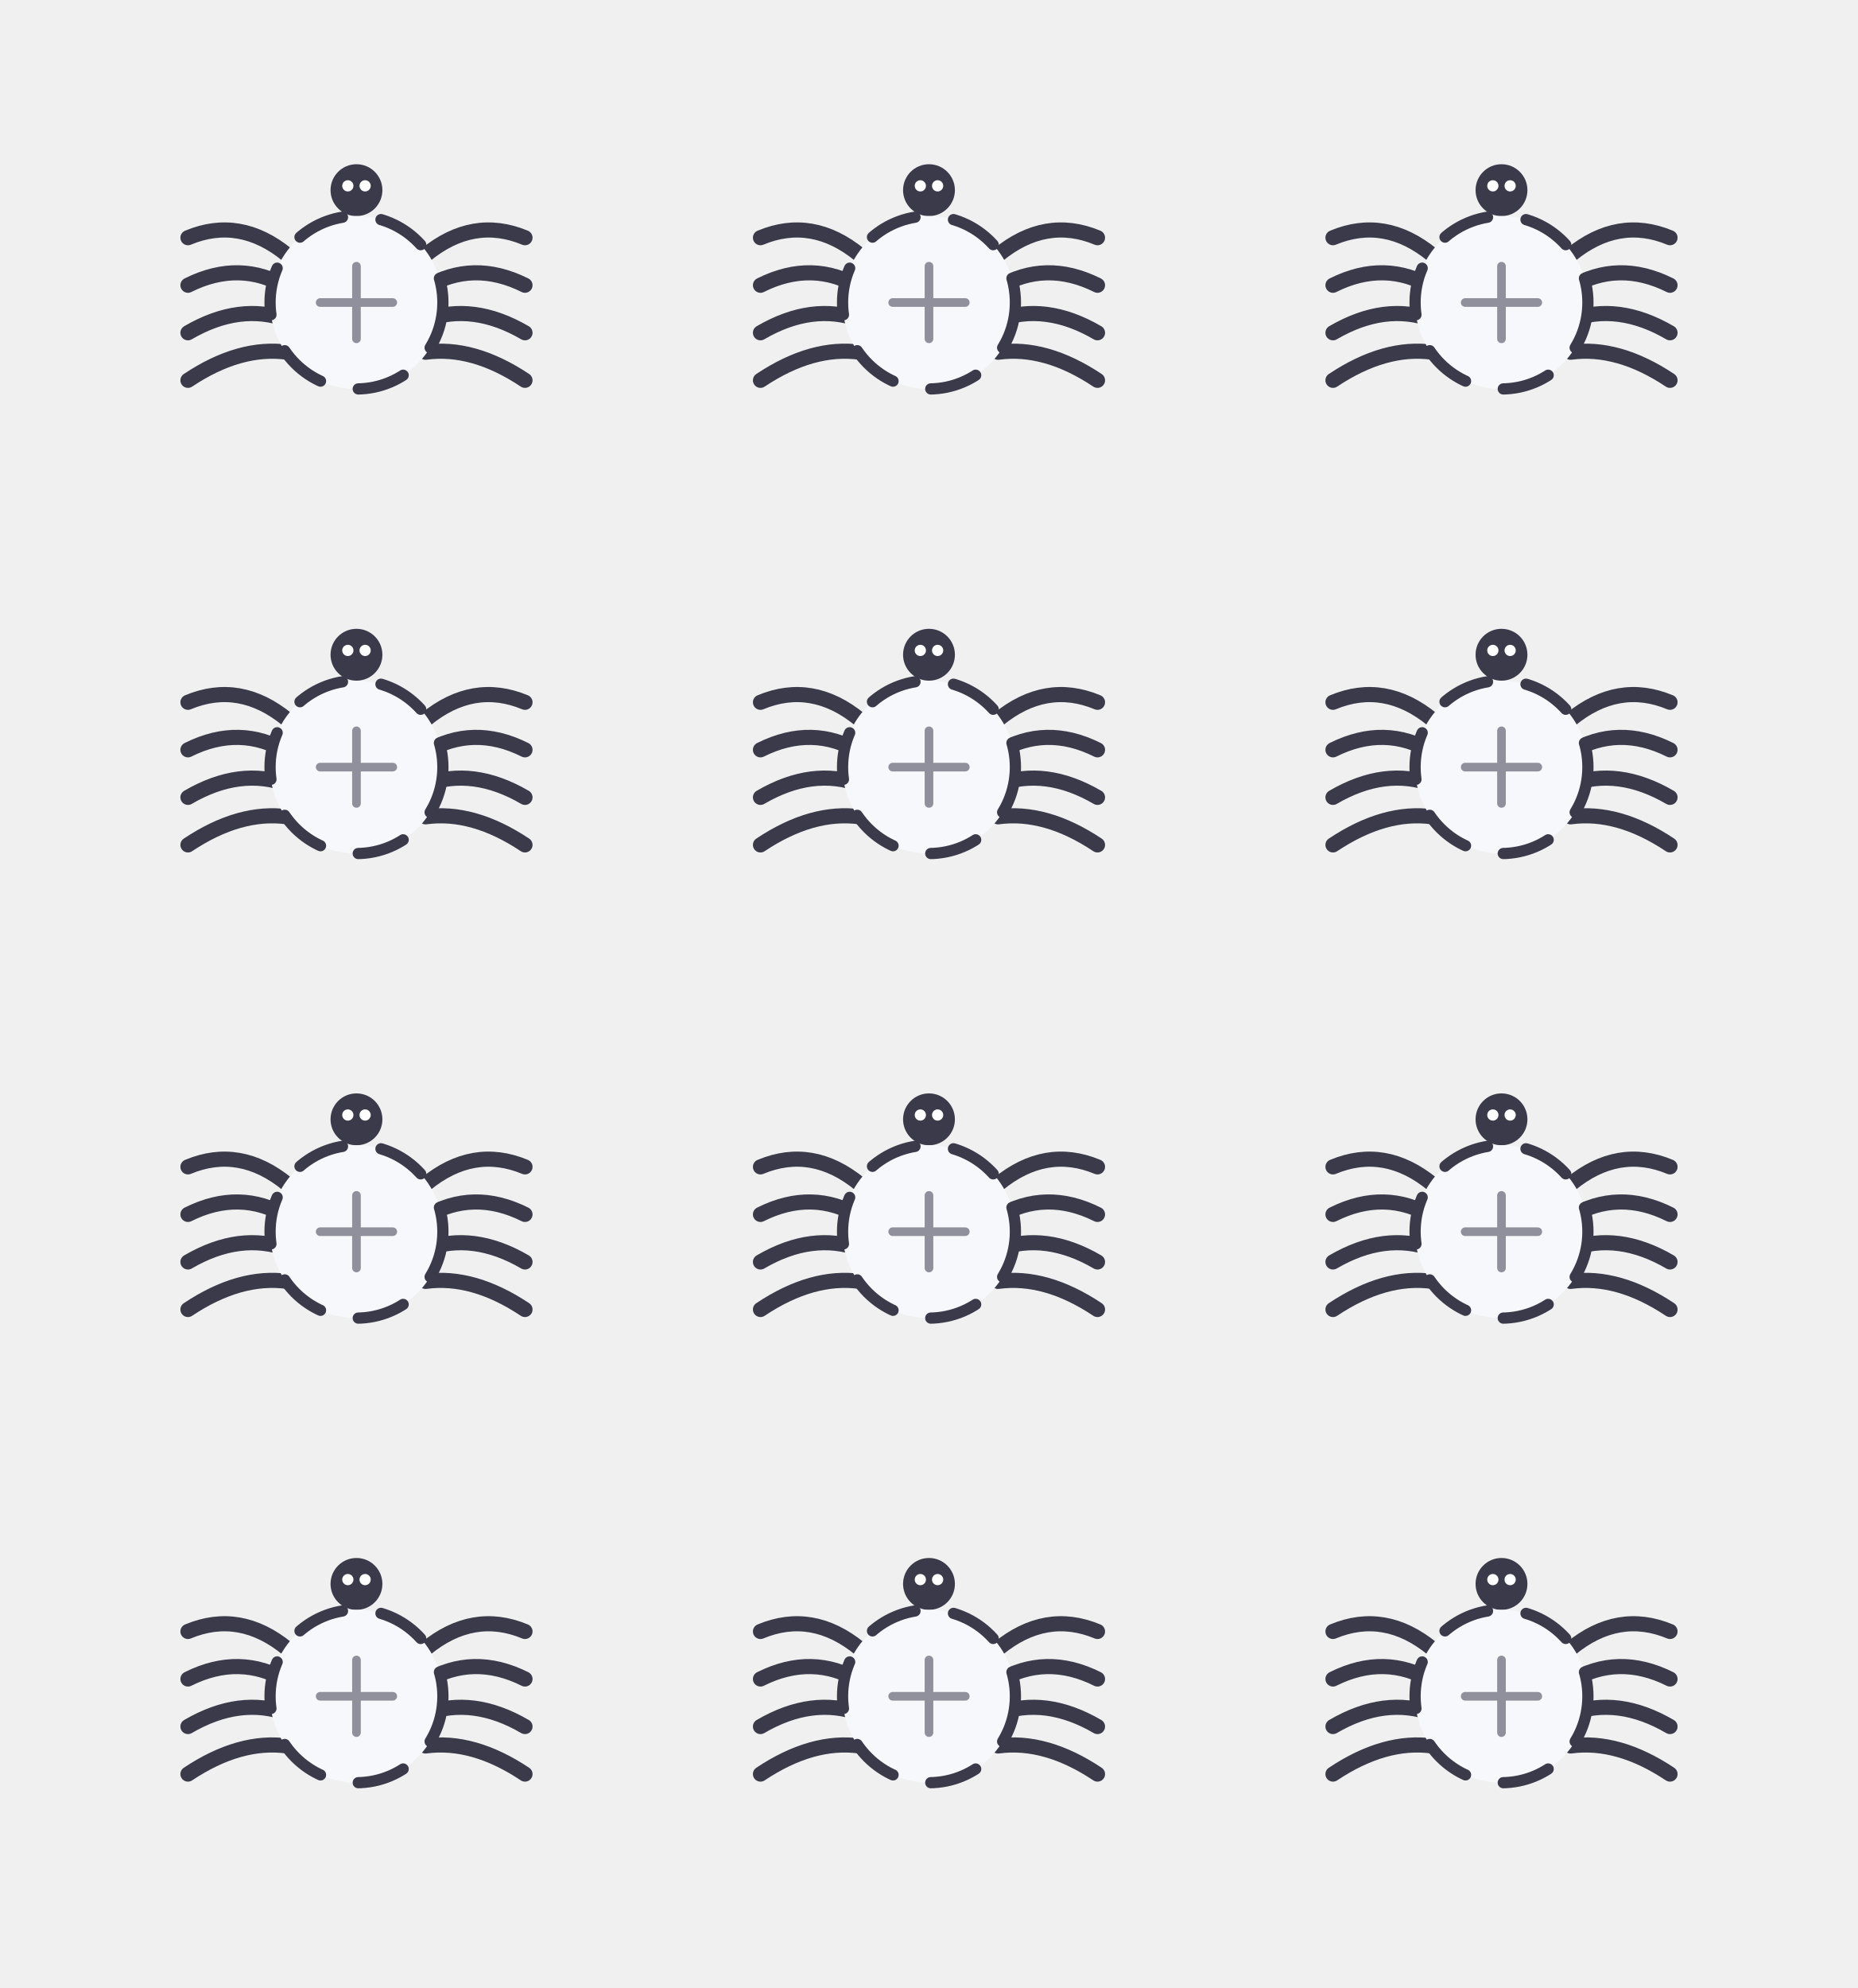
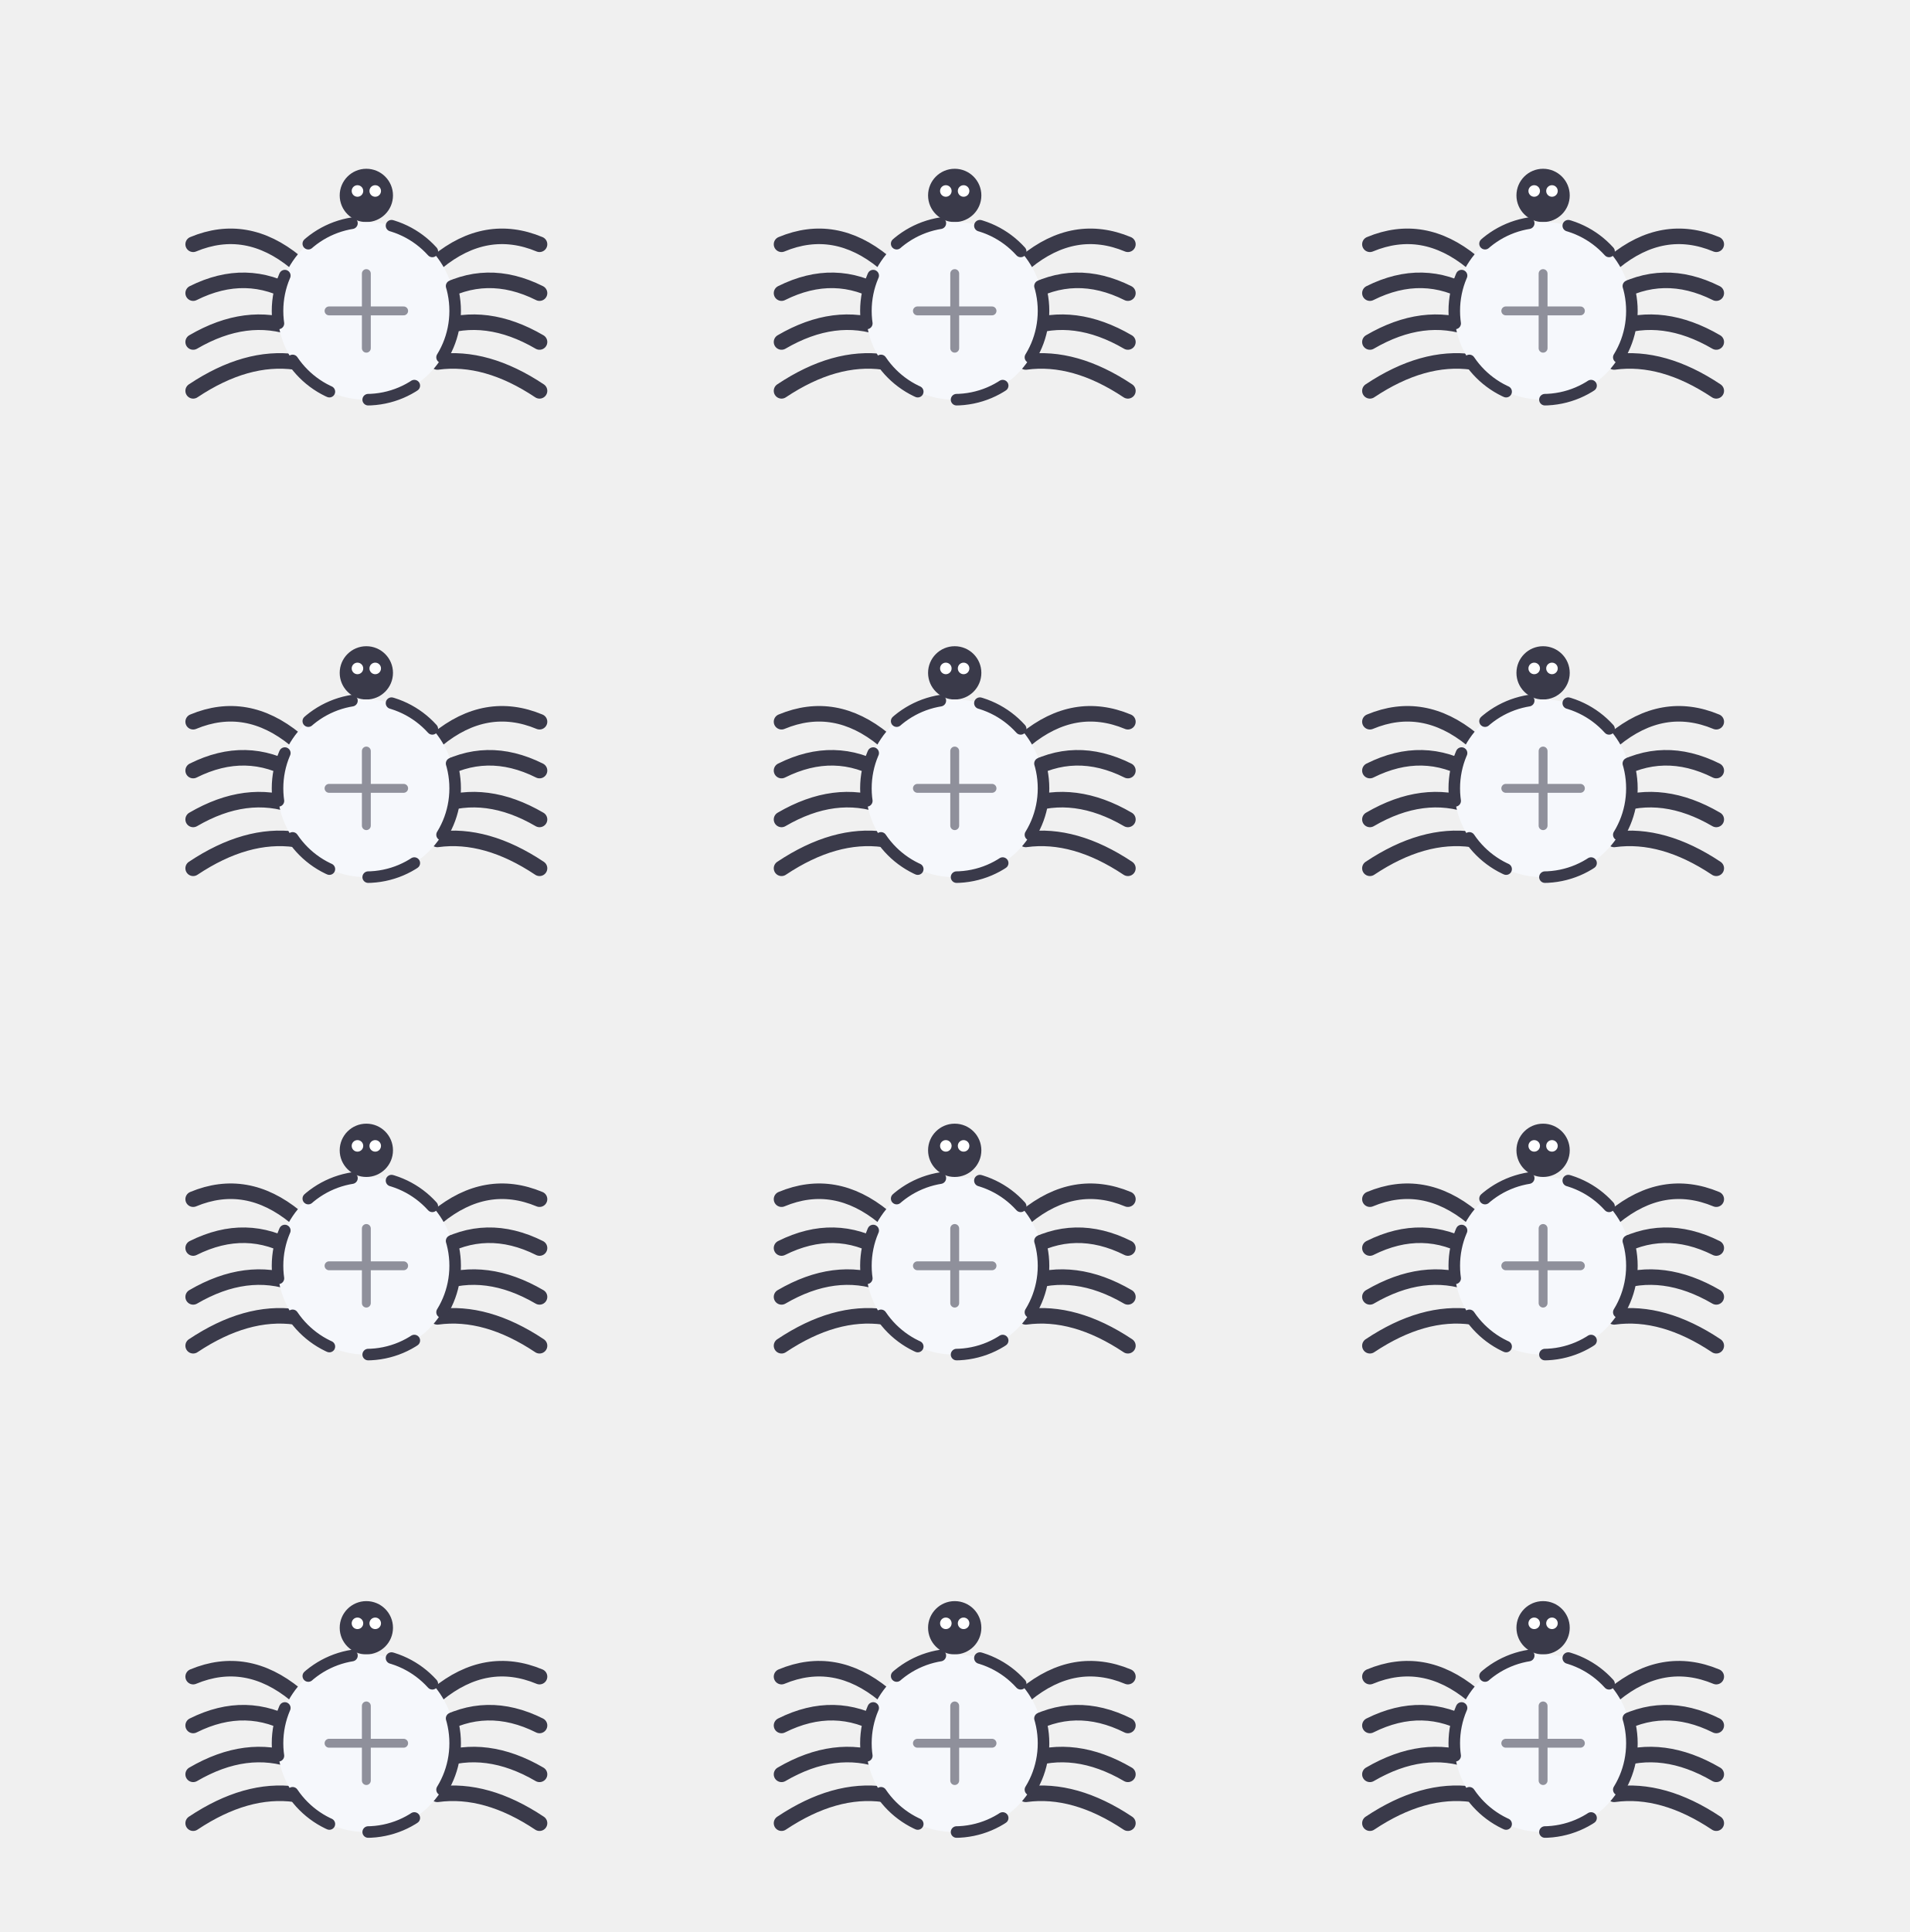
- <svg xmlns="http://www.w3.org/2000/svg" viewBox="0 0 860 920" width="860" height="920" font-family="Fredoka, sans-serif">
+ <svg xmlns="http://www.w3.org/2000/svg" viewBox="0 0 860 870" width="860" height="870" font-family="Fredoka, sans-serif">
  <path d="M133,118 Q111,100 87,110" fill="none" stroke="#3A3A4A" stroke-width="7" stroke-linecap="round" />
  <path d="M133,133 Q111,120 87,132" fill="none" stroke="#3A3A4A" stroke-width="7" stroke-linecap="round" />
  <path d="M133,148 Q111,140 87,154" fill="none" stroke="#3A3A4A" stroke-width="7" stroke-linecap="round" />
  <path d="M133,163 Q111,160 87,176" fill="none" stroke="#3A3A4A" stroke-width="7" stroke-linecap="round" />
  <path d="M197,118 Q219,100 243,110" fill="none" stroke="#3A3A4A" stroke-width="7" stroke-linecap="round" />
  <path d="M197,133 Q219,120 243,132" fill="none" stroke="#3A3A4A" stroke-width="7" stroke-linecap="round" />
  <path d="M197,148 Q219,140 243,154" fill="none" stroke="#3A3A4A" stroke-width="7" stroke-linecap="round" />
  <path d="M197,163 Q219,160 243,176" fill="none" stroke="#3A3A4A" stroke-width="7" stroke-linecap="round" />
  <circle cx="165" cy="88" r="12" fill="#3A3A4A" />
  <circle cx="161" cy="86" r="2.6" fill="#fff" />
  <circle cx="169" cy="86" r="2.6" fill="#fff" />
  <circle cx="165.0" cy="140.0" r="40.0" fill="#F6F8FC" stroke="#3A3A4A" stroke-width="5.2" stroke-dasharray="22.0 18.0" stroke-linecap="round" />
  <path d="M148.2,140.0 H181.8 M165.0,123.2 V156.8" stroke="#3A3A4A" stroke-width="4.0" stroke-linecap="round" opacity="0.55" />
  <path d="M398,118 Q376,100 352,110" fill="none" stroke="#3A3A4A" stroke-width="7" stroke-linecap="round" />
  <path d="M398,133 Q376,120 352,132" fill="none" stroke="#3A3A4A" stroke-width="7" stroke-linecap="round" />
  <path d="M398,148 Q376,140 352,154" fill="none" stroke="#3A3A4A" stroke-width="7" stroke-linecap="round" />
  <path d="M398,163 Q376,160 352,176" fill="none" stroke="#3A3A4A" stroke-width="7" stroke-linecap="round" />
  <path d="M462,118 Q484,100 508,110" fill="none" stroke="#3A3A4A" stroke-width="7" stroke-linecap="round" />
  <path d="M462,133 Q484,120 508,132" fill="none" stroke="#3A3A4A" stroke-width="7" stroke-linecap="round" />
  <path d="M462,148 Q484,140 508,154" fill="none" stroke="#3A3A4A" stroke-width="7" stroke-linecap="round" />
  <path d="M462,163 Q484,160 508,176" fill="none" stroke="#3A3A4A" stroke-width="7" stroke-linecap="round" />
  <circle cx="430" cy="88" r="12" fill="#3A3A4A" />
  <circle cx="426" cy="86" r="2.6" fill="#fff" />
  <circle cx="434" cy="86" r="2.6" fill="#fff" />
  <circle cx="430.0" cy="140.0" r="40.0" fill="#F6F8FC" stroke="#3A3A4A" stroke-width="5.2" stroke-dasharray="22.0 18.0" stroke-linecap="round" />
  <path d="M413.2,140.0 H446.8 M430.0,123.2 V156.8" stroke="#3A3A4A" stroke-width="4.0" stroke-linecap="round" opacity="0.55" />
  <path d="M663,118 Q641,100 617,110" fill="none" stroke="#3A3A4A" stroke-width="7" stroke-linecap="round" />
  <path d="M663,133 Q641,120 617,132" fill="none" stroke="#3A3A4A" stroke-width="7" stroke-linecap="round" />
  <path d="M663,148 Q641,140 617,154" fill="none" stroke="#3A3A4A" stroke-width="7" stroke-linecap="round" />
  <path d="M663,163 Q641,160 617,176" fill="none" stroke="#3A3A4A" stroke-width="7" stroke-linecap="round" />
  <path d="M727,118 Q749,100 773,110" fill="none" stroke="#3A3A4A" stroke-width="7" stroke-linecap="round" />
  <path d="M727,133 Q749,120 773,132" fill="none" stroke="#3A3A4A" stroke-width="7" stroke-linecap="round" />
  <path d="M727,148 Q749,140 773,154" fill="none" stroke="#3A3A4A" stroke-width="7" stroke-linecap="round" />
  <path d="M727,163 Q749,160 773,176" fill="none" stroke="#3A3A4A" stroke-width="7" stroke-linecap="round" />
  <circle cx="695" cy="88" r="12" fill="#3A3A4A" />
  <circle cx="691" cy="86" r="2.6" fill="#fff" />
  <circle cx="699" cy="86" r="2.6" fill="#fff" />
  <circle cx="695.0" cy="140.0" r="40.0" fill="#F6F8FC" stroke="#3A3A4A" stroke-width="5.2" stroke-dasharray="22.0 18.0" stroke-linecap="round" />
  <path d="M678.2,140.0 H711.8 M695.0,123.2 V156.8" stroke="#3A3A4A" stroke-width="4.0" stroke-linecap="round" opacity="0.55" />
  <path d="M133,333 Q111,315 87,325" fill="none" stroke="#3A3A4A" stroke-width="7" stroke-linecap="round" />
  <path d="M133,348 Q111,335 87,347" fill="none" stroke="#3A3A4A" stroke-width="7" stroke-linecap="round" />
  <path d="M133,363 Q111,355 87,369" fill="none" stroke="#3A3A4A" stroke-width="7" stroke-linecap="round" />
  <path d="M133,378 Q111,375 87,391" fill="none" stroke="#3A3A4A" stroke-width="7" stroke-linecap="round" />
  <path d="M197,333 Q219,315 243,325" fill="none" stroke="#3A3A4A" stroke-width="7" stroke-linecap="round" />
  <path d="M197,348 Q219,335 243,347" fill="none" stroke="#3A3A4A" stroke-width="7" stroke-linecap="round" />
  <path d="M197,363 Q219,355 243,369" fill="none" stroke="#3A3A4A" stroke-width="7" stroke-linecap="round" />
  <path d="M197,378 Q219,375 243,391" fill="none" stroke="#3A3A4A" stroke-width="7" stroke-linecap="round" />
  <circle cx="165" cy="303" r="12" fill="#3A3A4A" />
  <circle cx="161" cy="301" r="2.6" fill="#fff" />
  <circle cx="169" cy="301" r="2.6" fill="#fff" />
  <circle cx="165.0" cy="355.0" r="40.0" fill="#F6F8FC" stroke="#3A3A4A" stroke-width="5.2" stroke-dasharray="22.0 18.0" stroke-linecap="round" />
  <path d="M148.2,355.0 H181.8 M165.0,338.2 V371.8" stroke="#3A3A4A" stroke-width="4.0" stroke-linecap="round" opacity="0.55" />
  <path d="M398,333 Q376,315 352,325" fill="none" stroke="#3A3A4A" stroke-width="7" stroke-linecap="round" />
  <path d="M398,348 Q376,335 352,347" fill="none" stroke="#3A3A4A" stroke-width="7" stroke-linecap="round" />
  <path d="M398,363 Q376,355 352,369" fill="none" stroke="#3A3A4A" stroke-width="7" stroke-linecap="round" />
  <path d="M398,378 Q376,375 352,391" fill="none" stroke="#3A3A4A" stroke-width="7" stroke-linecap="round" />
  <path d="M462,333 Q484,315 508,325" fill="none" stroke="#3A3A4A" stroke-width="7" stroke-linecap="round" />
  <path d="M462,348 Q484,335 508,347" fill="none" stroke="#3A3A4A" stroke-width="7" stroke-linecap="round" />
  <path d="M462,363 Q484,355 508,369" fill="none" stroke="#3A3A4A" stroke-width="7" stroke-linecap="round" />
  <path d="M462,378 Q484,375 508,391" fill="none" stroke="#3A3A4A" stroke-width="7" stroke-linecap="round" />
  <circle cx="430" cy="303" r="12" fill="#3A3A4A" />
  <circle cx="426" cy="301" r="2.6" fill="#fff" />
  <circle cx="434" cy="301" r="2.6" fill="#fff" />
  <circle cx="430.0" cy="355.0" r="40.0" fill="#F6F8FC" stroke="#3A3A4A" stroke-width="5.2" stroke-dasharray="22.0 18.0" stroke-linecap="round" />
  <path d="M413.2,355.0 H446.8 M430.0,338.2 V371.8" stroke="#3A3A4A" stroke-width="4.0" stroke-linecap="round" opacity="0.55" />
  <path d="M663,333 Q641,315 617,325" fill="none" stroke="#3A3A4A" stroke-width="7" stroke-linecap="round" />
  <path d="M663,348 Q641,335 617,347" fill="none" stroke="#3A3A4A" stroke-width="7" stroke-linecap="round" />
  <path d="M663,363 Q641,355 617,369" fill="none" stroke="#3A3A4A" stroke-width="7" stroke-linecap="round" />
  <path d="M663,378 Q641,375 617,391" fill="none" stroke="#3A3A4A" stroke-width="7" stroke-linecap="round" />
  <path d="M727,333 Q749,315 773,325" fill="none" stroke="#3A3A4A" stroke-width="7" stroke-linecap="round" />
  <path d="M727,348 Q749,335 773,347" fill="none" stroke="#3A3A4A" stroke-width="7" stroke-linecap="round" />
  <path d="M727,363 Q749,355 773,369" fill="none" stroke="#3A3A4A" stroke-width="7" stroke-linecap="round" />
  <path d="M727,378 Q749,375 773,391" fill="none" stroke="#3A3A4A" stroke-width="7" stroke-linecap="round" />
  <circle cx="695" cy="303" r="12" fill="#3A3A4A" />
  <circle cx="691" cy="301" r="2.6" fill="#fff" />
  <circle cx="699" cy="301" r="2.6" fill="#fff" />
  <circle cx="695.0" cy="355.0" r="40.0" fill="#F6F8FC" stroke="#3A3A4A" stroke-width="5.2" stroke-dasharray="22.0 18.0" stroke-linecap="round" />
  <path d="M678.2,355.0 H711.8 M695.0,338.2 V371.8" stroke="#3A3A4A" stroke-width="4.0" stroke-linecap="round" opacity="0.55" />
  <path d="M133,548 Q111,530 87,540" fill="none" stroke="#3A3A4A" stroke-width="7" stroke-linecap="round" />
  <path d="M133,563 Q111,550 87,562" fill="none" stroke="#3A3A4A" stroke-width="7" stroke-linecap="round" />
  <path d="M133,578 Q111,570 87,584" fill="none" stroke="#3A3A4A" stroke-width="7" stroke-linecap="round" />
  <path d="M133,593 Q111,590 87,606" fill="none" stroke="#3A3A4A" stroke-width="7" stroke-linecap="round" />
  <path d="M197,548 Q219,530 243,540" fill="none" stroke="#3A3A4A" stroke-width="7" stroke-linecap="round" />
  <path d="M197,563 Q219,550 243,562" fill="none" stroke="#3A3A4A" stroke-width="7" stroke-linecap="round" />
  <path d="M197,578 Q219,570 243,584" fill="none" stroke="#3A3A4A" stroke-width="7" stroke-linecap="round" />
  <path d="M197,593 Q219,590 243,606" fill="none" stroke="#3A3A4A" stroke-width="7" stroke-linecap="round" />
  <circle cx="165" cy="518" r="12" fill="#3A3A4A" />
  <circle cx="161" cy="516" r="2.6" fill="#fff" />
  <circle cx="169" cy="516" r="2.6" fill="#fff" />
  <circle cx="165.0" cy="570.0" r="40.0" fill="#F6F8FC" stroke="#3A3A4A" stroke-width="5.2" stroke-dasharray="22.0 18.0" stroke-linecap="round" />
  <path d="M148.2,570.0 H181.8 M165.0,553.2 V586.8" stroke="#3A3A4A" stroke-width="4.0" stroke-linecap="round" opacity="0.55" />
  <path d="M398,548 Q376,530 352,540" fill="none" stroke="#3A3A4A" stroke-width="7" stroke-linecap="round" />
  <path d="M398,563 Q376,550 352,562" fill="none" stroke="#3A3A4A" stroke-width="7" stroke-linecap="round" />
  <path d="M398,578 Q376,570 352,584" fill="none" stroke="#3A3A4A" stroke-width="7" stroke-linecap="round" />
  <path d="M398,593 Q376,590 352,606" fill="none" stroke="#3A3A4A" stroke-width="7" stroke-linecap="round" />
  <path d="M462,548 Q484,530 508,540" fill="none" stroke="#3A3A4A" stroke-width="7" stroke-linecap="round" />
  <path d="M462,563 Q484,550 508,562" fill="none" stroke="#3A3A4A" stroke-width="7" stroke-linecap="round" />
  <path d="M462,578 Q484,570 508,584" fill="none" stroke="#3A3A4A" stroke-width="7" stroke-linecap="round" />
  <path d="M462,593 Q484,590 508,606" fill="none" stroke="#3A3A4A" stroke-width="7" stroke-linecap="round" />
  <circle cx="430" cy="518" r="12" fill="#3A3A4A" />
  <circle cx="426" cy="516" r="2.6" fill="#fff" />
  <circle cx="434" cy="516" r="2.6" fill="#fff" />
  <circle cx="430.0" cy="570.0" r="40.0" fill="#F6F8FC" stroke="#3A3A4A" stroke-width="5.2" stroke-dasharray="22.0 18.0" stroke-linecap="round" />
  <path d="M413.2,570.0 H446.8 M430.0,553.2 V586.8" stroke="#3A3A4A" stroke-width="4.0" stroke-linecap="round" opacity="0.55" />
  <path d="M663,548 Q641,530 617,540" fill="none" stroke="#3A3A4A" stroke-width="7" stroke-linecap="round" />
  <path d="M663,563 Q641,550 617,562" fill="none" stroke="#3A3A4A" stroke-width="7" stroke-linecap="round" />
  <path d="M663,578 Q641,570 617,584" fill="none" stroke="#3A3A4A" stroke-width="7" stroke-linecap="round" />
  <path d="M663,593 Q641,590 617,606" fill="none" stroke="#3A3A4A" stroke-width="7" stroke-linecap="round" />
  <path d="M727,548 Q749,530 773,540" fill="none" stroke="#3A3A4A" stroke-width="7" stroke-linecap="round" />
  <path d="M727,563 Q749,550 773,562" fill="none" stroke="#3A3A4A" stroke-width="7" stroke-linecap="round" />
  <path d="M727,578 Q749,570 773,584" fill="none" stroke="#3A3A4A" stroke-width="7" stroke-linecap="round" />
  <path d="M727,593 Q749,590 773,606" fill="none" stroke="#3A3A4A" stroke-width="7" stroke-linecap="round" />
  <circle cx="695" cy="518" r="12" fill="#3A3A4A" />
  <circle cx="691" cy="516" r="2.6" fill="#fff" />
  <circle cx="699" cy="516" r="2.6" fill="#fff" />
  <circle cx="695.0" cy="570.0" r="40.0" fill="#F6F8FC" stroke="#3A3A4A" stroke-width="5.2" stroke-dasharray="22.0 18.0" stroke-linecap="round" />
  <path d="M678.2,570.0 H711.8 M695.0,553.2 V586.8" stroke="#3A3A4A" stroke-width="4.0" stroke-linecap="round" opacity="0.55" />
  <path d="M133,763 Q111,745 87,755" fill="none" stroke="#3A3A4A" stroke-width="7" stroke-linecap="round" />
  <path d="M133,778 Q111,765 87,777" fill="none" stroke="#3A3A4A" stroke-width="7" stroke-linecap="round" />
  <path d="M133,793 Q111,785 87,799" fill="none" stroke="#3A3A4A" stroke-width="7" stroke-linecap="round" />
  <path d="M133,808 Q111,805 87,821" fill="none" stroke="#3A3A4A" stroke-width="7" stroke-linecap="round" />
  <path d="M197,763 Q219,745 243,755" fill="none" stroke="#3A3A4A" stroke-width="7" stroke-linecap="round" />
  <path d="M197,778 Q219,765 243,777" fill="none" stroke="#3A3A4A" stroke-width="7" stroke-linecap="round" />
  <path d="M197,793 Q219,785 243,799" fill="none" stroke="#3A3A4A" stroke-width="7" stroke-linecap="round" />
  <path d="M197,808 Q219,805 243,821" fill="none" stroke="#3A3A4A" stroke-width="7" stroke-linecap="round" />
  <circle cx="165" cy="733" r="12" fill="#3A3A4A" />
  <circle cx="161" cy="731" r="2.6" fill="#fff" />
  <circle cx="169" cy="731" r="2.6" fill="#fff" />
  <circle cx="165.0" cy="785.0" r="40.0" fill="#F6F8FC" stroke="#3A3A4A" stroke-width="5.2" stroke-dasharray="22.0 18.0" stroke-linecap="round" />
  <path d="M148.2,785.0 H181.8 M165.0,768.2 V801.8" stroke="#3A3A4A" stroke-width="4.0" stroke-linecap="round" opacity="0.55" />
  <path d="M398,763 Q376,745 352,755" fill="none" stroke="#3A3A4A" stroke-width="7" stroke-linecap="round" />
  <path d="M398,778 Q376,765 352,777" fill="none" stroke="#3A3A4A" stroke-width="7" stroke-linecap="round" />
  <path d="M398,793 Q376,785 352,799" fill="none" stroke="#3A3A4A" stroke-width="7" stroke-linecap="round" />
  <path d="M398,808 Q376,805 352,821" fill="none" stroke="#3A3A4A" stroke-width="7" stroke-linecap="round" />
  <path d="M462,763 Q484,745 508,755" fill="none" stroke="#3A3A4A" stroke-width="7" stroke-linecap="round" />
  <path d="M462,778 Q484,765 508,777" fill="none" stroke="#3A3A4A" stroke-width="7" stroke-linecap="round" />
  <path d="M462,793 Q484,785 508,799" fill="none" stroke="#3A3A4A" stroke-width="7" stroke-linecap="round" />
  <path d="M462,808 Q484,805 508,821" fill="none" stroke="#3A3A4A" stroke-width="7" stroke-linecap="round" />
  <circle cx="430" cy="733" r="12" fill="#3A3A4A" />
  <circle cx="426" cy="731" r="2.6" fill="#fff" />
  <circle cx="434" cy="731" r="2.6" fill="#fff" />
  <circle cx="430.0" cy="785.0" r="40.0" fill="#F6F8FC" stroke="#3A3A4A" stroke-width="5.2" stroke-dasharray="22.0 18.0" stroke-linecap="round" />
  <path d="M413.2,785.0 H446.8 M430.0,768.2 V801.8" stroke="#3A3A4A" stroke-width="4.0" stroke-linecap="round" opacity="0.55" />
  <path d="M663,763 Q641,745 617,755" fill="none" stroke="#3A3A4A" stroke-width="7" stroke-linecap="round" />
  <path d="M663,778 Q641,765 617,777" fill="none" stroke="#3A3A4A" stroke-width="7" stroke-linecap="round" />
  <path d="M663,793 Q641,785 617,799" fill="none" stroke="#3A3A4A" stroke-width="7" stroke-linecap="round" />
  <path d="M663,808 Q641,805 617,821" fill="none" stroke="#3A3A4A" stroke-width="7" stroke-linecap="round" />
  <path d="M727,763 Q749,745 773,755" fill="none" stroke="#3A3A4A" stroke-width="7" stroke-linecap="round" />
  <path d="M727,778 Q749,765 773,777" fill="none" stroke="#3A3A4A" stroke-width="7" stroke-linecap="round" />
  <path d="M727,793 Q749,785 773,799" fill="none" stroke="#3A3A4A" stroke-width="7" stroke-linecap="round" />
  <path d="M727,808 Q749,805 773,821" fill="none" stroke="#3A3A4A" stroke-width="7" stroke-linecap="round" />
  <circle cx="695" cy="733" r="12" fill="#3A3A4A" />
  <circle cx="691" cy="731" r="2.6" fill="#fff" />
  <circle cx="699" cy="731" r="2.6" fill="#fff" />
  <circle cx="695.0" cy="785.0" r="40.0" fill="#F6F8FC" stroke="#3A3A4A" stroke-width="5.2" stroke-dasharray="22.0 18.0" stroke-linecap="round" />
  <path d="M678.2,785.0 H711.8 M695.0,768.2 V801.8" stroke="#3A3A4A" stroke-width="4.0" stroke-linecap="round" opacity="0.55" />
</svg>
